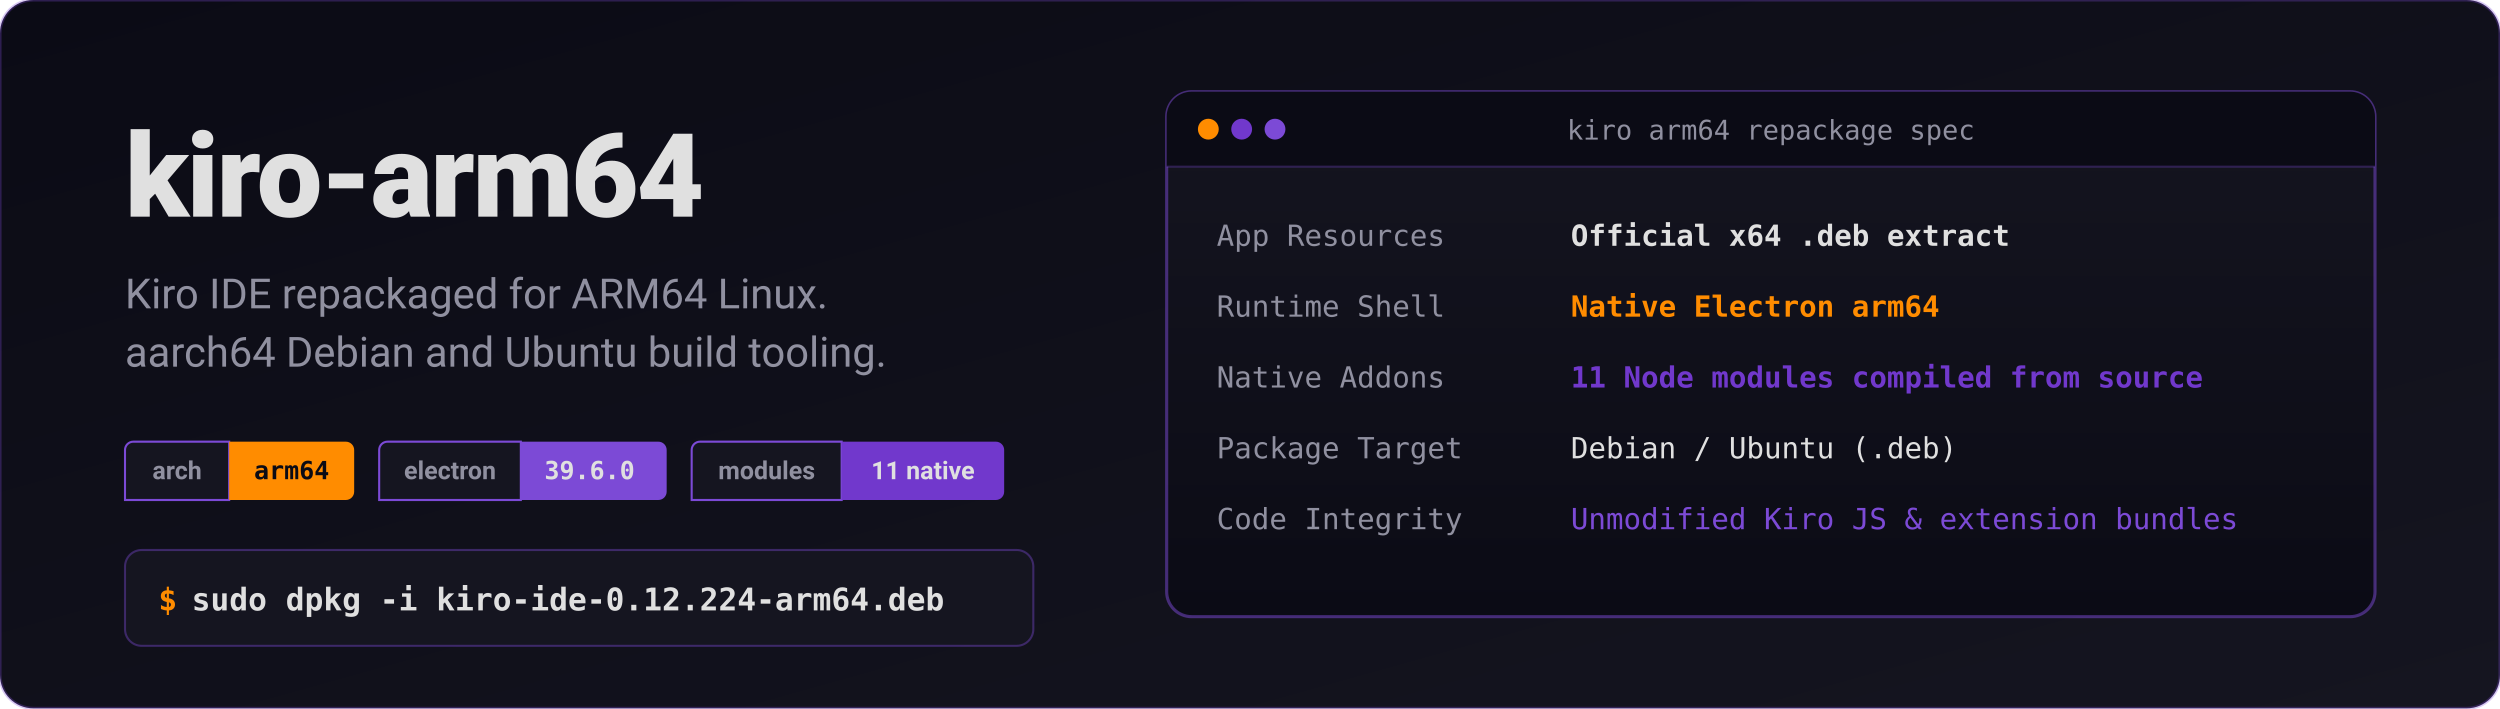
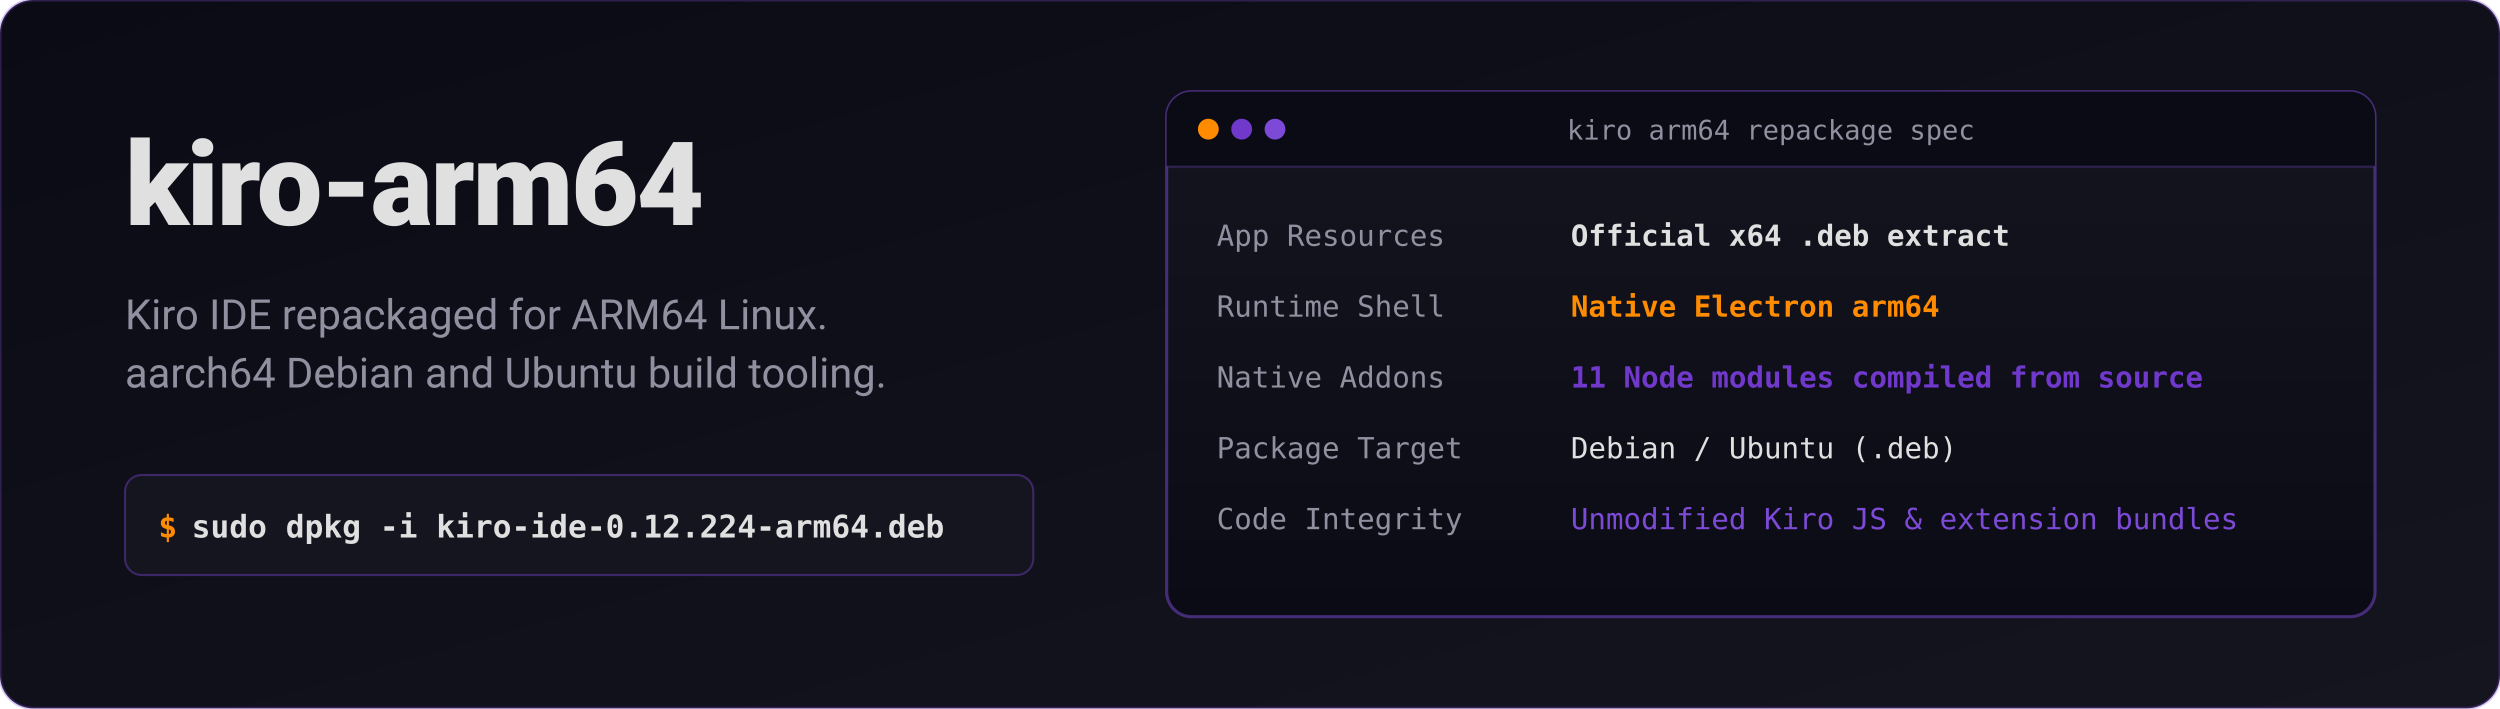
<svg xmlns="http://www.w3.org/2000/svg" width="1200" height="340" viewBox="0 0 1200 340" role="img" aria-labelledby="title desc">
  <defs>
    <linearGradient id="hero-bg" x1="0%" y1="0%" x2="100%" y2="100%">
      <stop offset="0%" stop-color="#0B0B15" />
      <stop offset="100%" stop-color="#151520" />
    </linearGradient>
    <linearGradient id="panel-bg" x1="0%" y1="0%" x2="0%" y2="100%">
      <stop offset="0%" stop-color="#151520" />
      <stop offset="100%" stop-color="#0B0B15" />
    </linearGradient>
  </defs>
  <rect width="1200" height="340" rx="16" fill="url(#hero-bg)" />
  <rect width="1200" height="340" rx="16" fill="none" stroke="#7C4AD6" stroke-width="1.5" stroke-opacity="0.3" />
-   <g transform="translate(60, 52)">
+   <g transform="translate(60, 56)">
    <text x="0" y="52" font-family="-apple-system, BlinkMacSystemFont, 'Segoe UI', Roboto, sans-serif" font-size="56" font-weight="800" fill="#E0E0E0" letter-spacing="-1">kiro-arm64</text>
-     <text x="0" y="96" font-family="-apple-system, BlinkMacSystemFont, 'Segoe UI', Roboto, sans-serif" font-size="20" fill="#9090A0" font-weight="400">Kiro IDE repackaged for ARM64 Linux.</text>
-     <text x="0" y="124" font-family="-apple-system, BlinkMacSystemFont, 'Segoe UI', Roboto, sans-serif" font-size="20" fill="#9090A0" font-weight="400">aarch64 Debian and Ubuntu build tooling.</text>
-     <g transform="translate(0, 160)">
-       <g transform="translate(0, 0)">
-         <path d="M 0,4 A 4,4 0 0,1 4,0 L 50,0 L 50,28 L 0,28 Z" fill="#151520" stroke="#7C4AD6" stroke-width="1" />
-         <path d="M 50,0 L 106,0 A 4,4 0 0,1 110,4 L 110,24 A 4,4 0 0,1 106,28 L 50,28 Z" fill="#FF8C00" />
-         <text x="25" y="18" font-family="-apple-system, BlinkMacSystemFont, 'Segoe UI', Roboto, sans-serif" font-size="12" font-weight="600" fill="#9090A0" text-anchor="middle">arch</text>
-         <text x="80" y="18" font-family="ui-monospace, monospace" font-size="12" font-weight="700" fill="#0B0B15" text-anchor="middle">arm64</text>
-       </g>
-       <g transform="translate(122, 0)">
-         <path d="M 0,4 A 4,4 0 0,1 4,0 L 68,0 L 68,28 L 0,28 Z" fill="#151520" stroke="#7C4AD6" stroke-width="1" />
-         <path d="M 68,0 L 134,0 A 4,4 0 0,1 138,4 L 138,24 A 4,4 0 0,1 134,28 L 68,28 Z" fill="#7C4AD6" />
-         <text x="34" y="18" font-family="-apple-system, BlinkMacSystemFont, 'Segoe UI', Roboto, sans-serif" font-size="12" font-weight="600" fill="#9090A0" text-anchor="middle">electron</text>
-         <text x="101" y="18" font-family="ui-monospace, monospace" font-size="12" font-weight="700" fill="#E0E0E0" text-anchor="middle">39.6.0</text>
-       </g>
-       <g transform="translate(272, 0)">
-         <path d="M 0,4 A 4,4 0 0,1 4,0 L 72,0 L 72,28 L 0,28 Z" fill="#151520" stroke="#7C4AD6" stroke-width="1" />
-         <path d="M 72,0 L 146,0 A 4,4 0 0,1 150,4 L 150,24 A 4,4 0 0,1 146,28 L 72,28 Z" fill="#7138CC" />
-         <text x="36" y="18" font-family="-apple-system, BlinkMacSystemFont, 'Segoe UI', Roboto, sans-serif" font-size="12" font-weight="600" fill="#9090A0" text-anchor="middle">modules</text>
-         <text x="111" y="18" font-family="-apple-system, BlinkMacSystemFont, 'Segoe UI', Roboto, sans-serif" font-size="12" font-weight="700" fill="#E0E0E0" text-anchor="middle">11 native</text>
-       </g>
-     </g>
-     <g transform="translate(0, 212)">
-       <rect width="436" height="46" rx="8" fill="#151520" stroke="#7C4AD6" stroke-width="1" stroke-opacity="0.4" />
-       <text x="16" y="29" font-family="ui-monospace, SFMono-Regular, Menlo, monospace" font-size="15" fill="#FF8C00" font-weight="700">$</text>
-       <text x="32" y="29" font-family="ui-monospace, SFMono-Regular, Menlo, monospace" font-size="15" fill="#E0E0E0" font-weight="600">sudo dpkg -i kiro-ide-0.12.224-arm64.deb</text>
+     <text x="0" y="102" font-family="-apple-system, BlinkMacSystemFont, 'Segoe UI', Roboto, sans-serif" font-size="20" fill="#9090A0" font-weight="400">Kiro IDE repackaged for ARM64 Linux.</text>
+     <text x="0" y="130" font-family="-apple-system, BlinkMacSystemFont, 'Segoe UI', Roboto, sans-serif" font-size="20" fill="#9090A0" font-weight="400">aarch64 Debian and Ubuntu build tooling.</text>
+     <g transform="translate(0, 172)">
+       <rect width="436" height="48" rx="8" fill="#151520" stroke="#7C4AD6" stroke-width="1" stroke-opacity="0.4" />
+       <text x="16" y="30" font-family="ui-monospace, SFMono-Regular, Menlo, monospace" font-size="15" fill="#FF8C00" font-weight="700">$</text>
+       <text x="32" y="30" font-family="ui-monospace, SFMono-Regular, Menlo, monospace" font-size="15" fill="#E0E0E0" font-weight="600">sudo dpkg -i kiro-ide-0.12.224-arm64.deb</text>
    </g>
  </g>
  <g transform="translate(560, 44)">
    <rect width="580" height="252" rx="12" fill="url(#panel-bg)" />
    <rect width="580" height="252" rx="12" fill="none" stroke="#7C4AD6" stroke-width="1.5" stroke-opacity="0.5" />
    <path d="M 0,12 A 12,12 0 0,1 12,0 L 568,0 A 12,12 0 0,1 580,12 L 580,36 L 0,36 Z" fill="#0B0B15" />
    <line x1="0" y1="36" x2="580" y2="36" stroke="#7C4AD6" stroke-width="1" stroke-opacity="0.3" />
    <circle cx="20" cy="18" r="5" fill="#FF8C00" />
    <circle cx="36" cy="18" r="5" fill="#7138CC" />
    <circle cx="52" cy="18" r="5" fill="#7C4AD6" />
    <text x="290" y="23" font-family="ui-monospace, SFMono-Regular, Menlo, monospace" font-size="13" fill="#9090A0" text-anchor="middle">kiro arm64 repackage spec</text>
    <g transform="translate(24, 56)">
      <g transform="translate(0, 18)">
        <text x="0" y="0" font-family="ui-monospace, SFMono-Regular, Menlo, monospace" font-size="14" fill="#9090A0">App Resources</text>
        <text x="170" y="0" font-family="ui-monospace, SFMono-Regular, Menlo, monospace" font-size="14" font-weight="600" fill="#E0E0E0">Official x64 .deb extract</text>
      </g>
      <g transform="translate(0, 52)">
        <text x="0" y="0" font-family="ui-monospace, SFMono-Regular, Menlo, monospace" font-size="14" fill="#9090A0">Runtime Shell</text>
        <text x="170" y="0" font-family="ui-monospace, SFMono-Regular, Menlo, monospace" font-size="14" font-weight="600" fill="#FF8C00">Native Electron arm64</text>
      </g>
      <g transform="translate(0, 86)">
        <text x="0" y="0" font-family="ui-monospace, SFMono-Regular, Menlo, monospace" font-size="14" fill="#9090A0">Native Addons</text>
        <text x="170" y="0" font-family="ui-monospace, SFMono-Regular, Menlo, monospace" font-size="14" font-weight="600" fill="#7138CC">11 Node modules compiled from source</text>
      </g>
      <g transform="translate(0, 120)">
        <text x="0" y="0" font-family="ui-monospace, SFMono-Regular, Menlo, monospace" font-size="14" fill="#9090A0">Package Target</text>
        <text x="170" y="0" font-family="ui-monospace, SFMono-Regular, Menlo, monospace" font-size="14" fill="#E0E0E0">Debian / Ubuntu (.deb)</text>
      </g>
      <g transform="translate(0, 154)">
        <text x="0" y="0" font-family="ui-monospace, SFMono-Regular, Menlo, monospace" font-size="14" fill="#9090A0">Code Integrity</text>
        <text x="170" y="0" font-family="ui-monospace, SFMono-Regular, Menlo, monospace" font-size="14" fill="#7C4AD6">Unmodified Kiro JS &amp; extension bundles</text>
      </g>
    </g>
  </g>
</svg>
